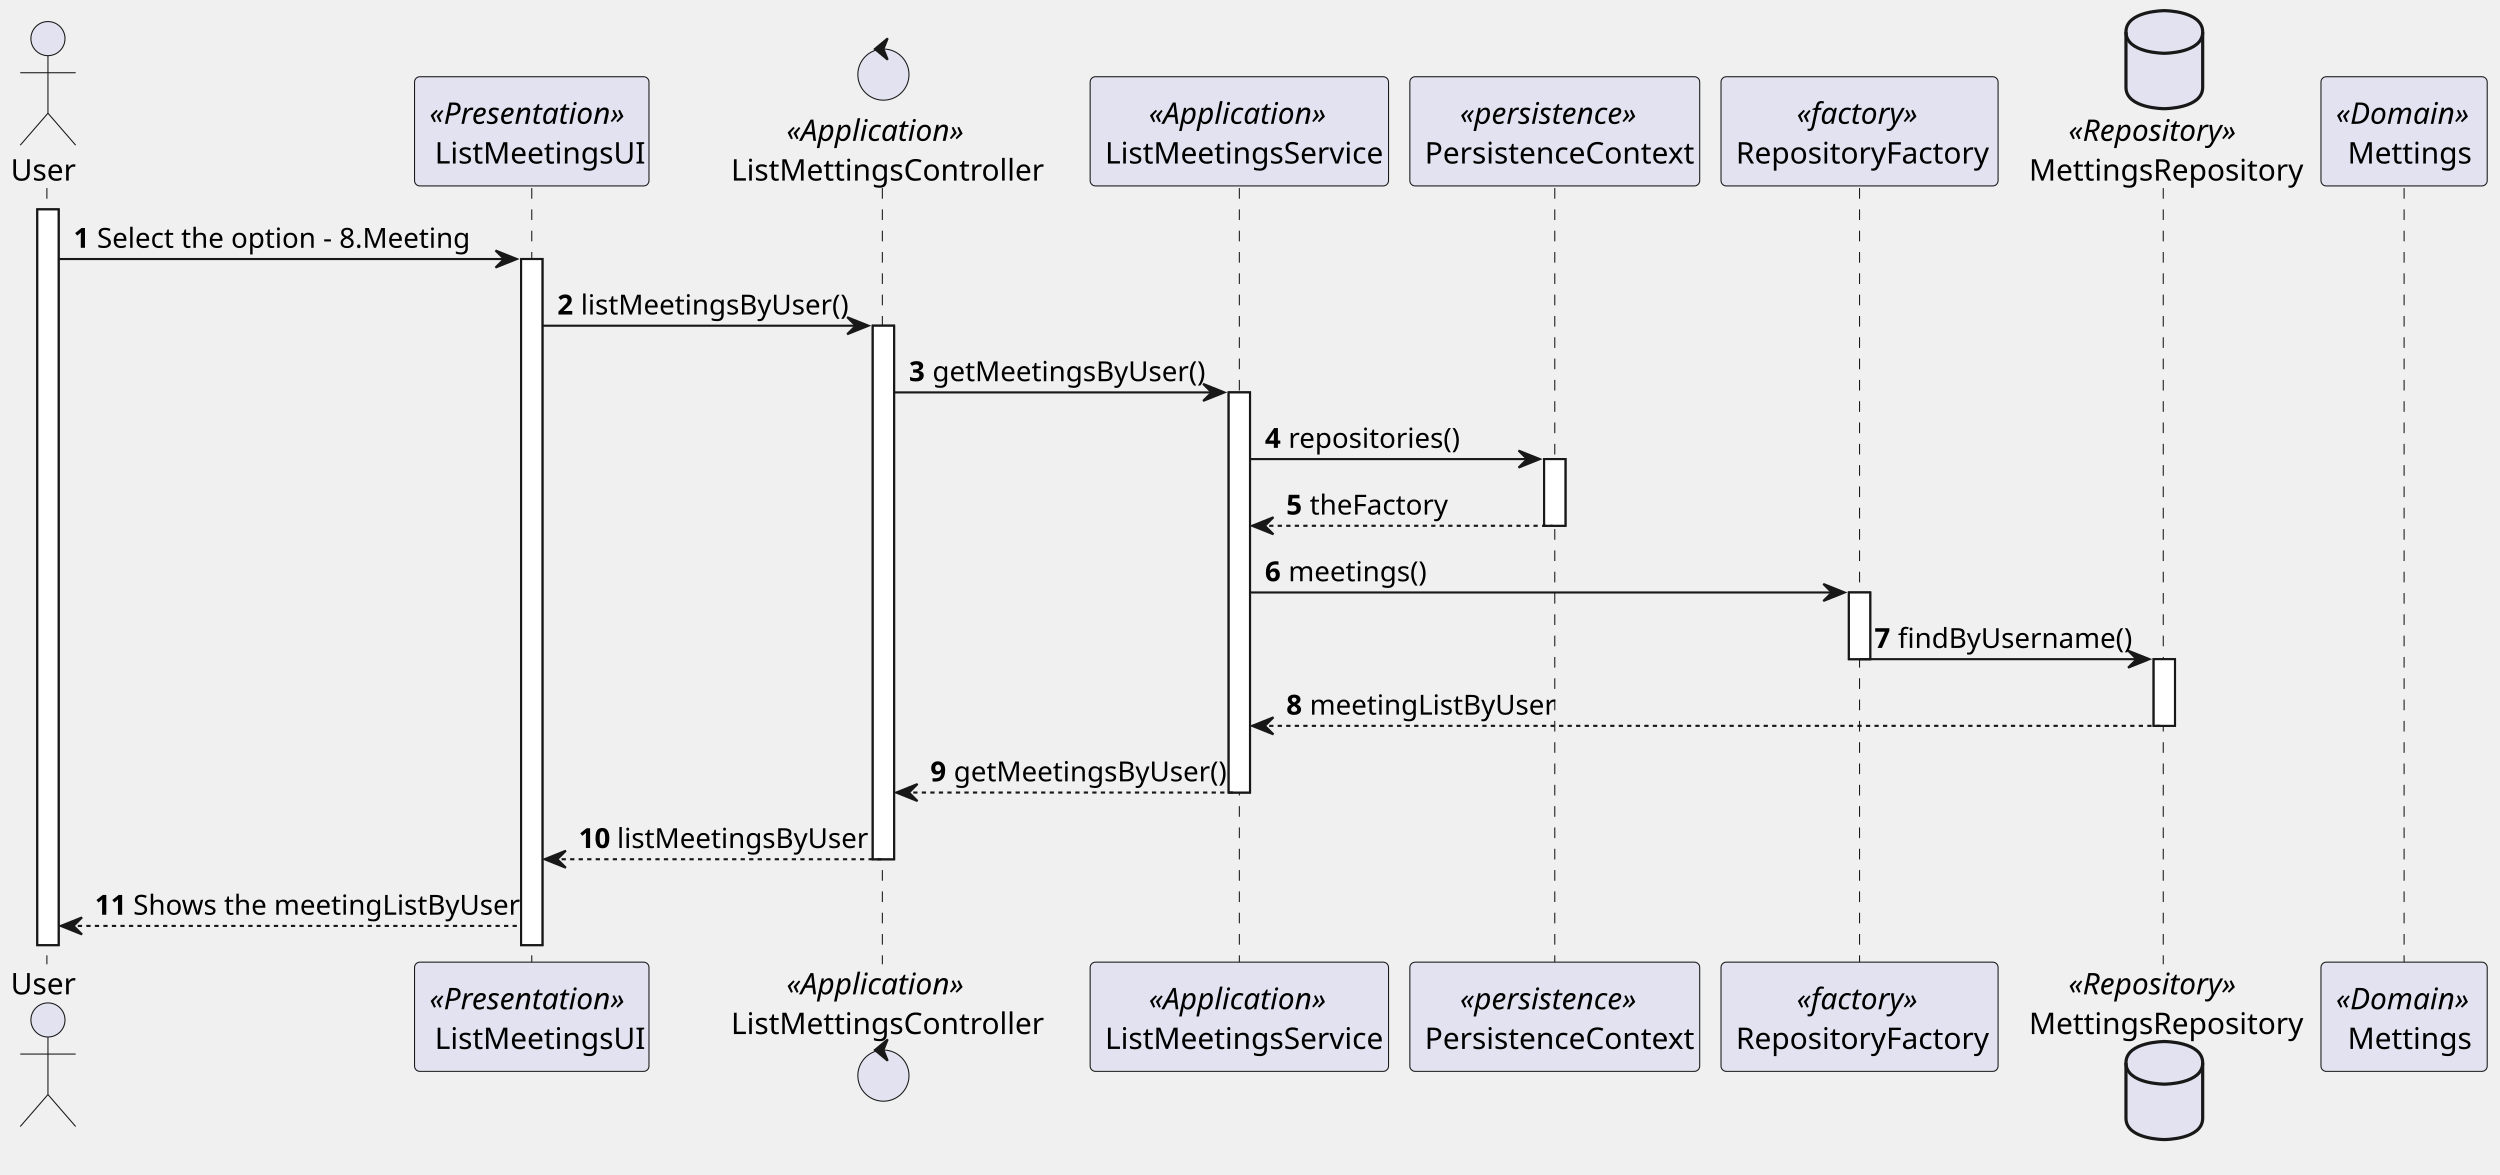
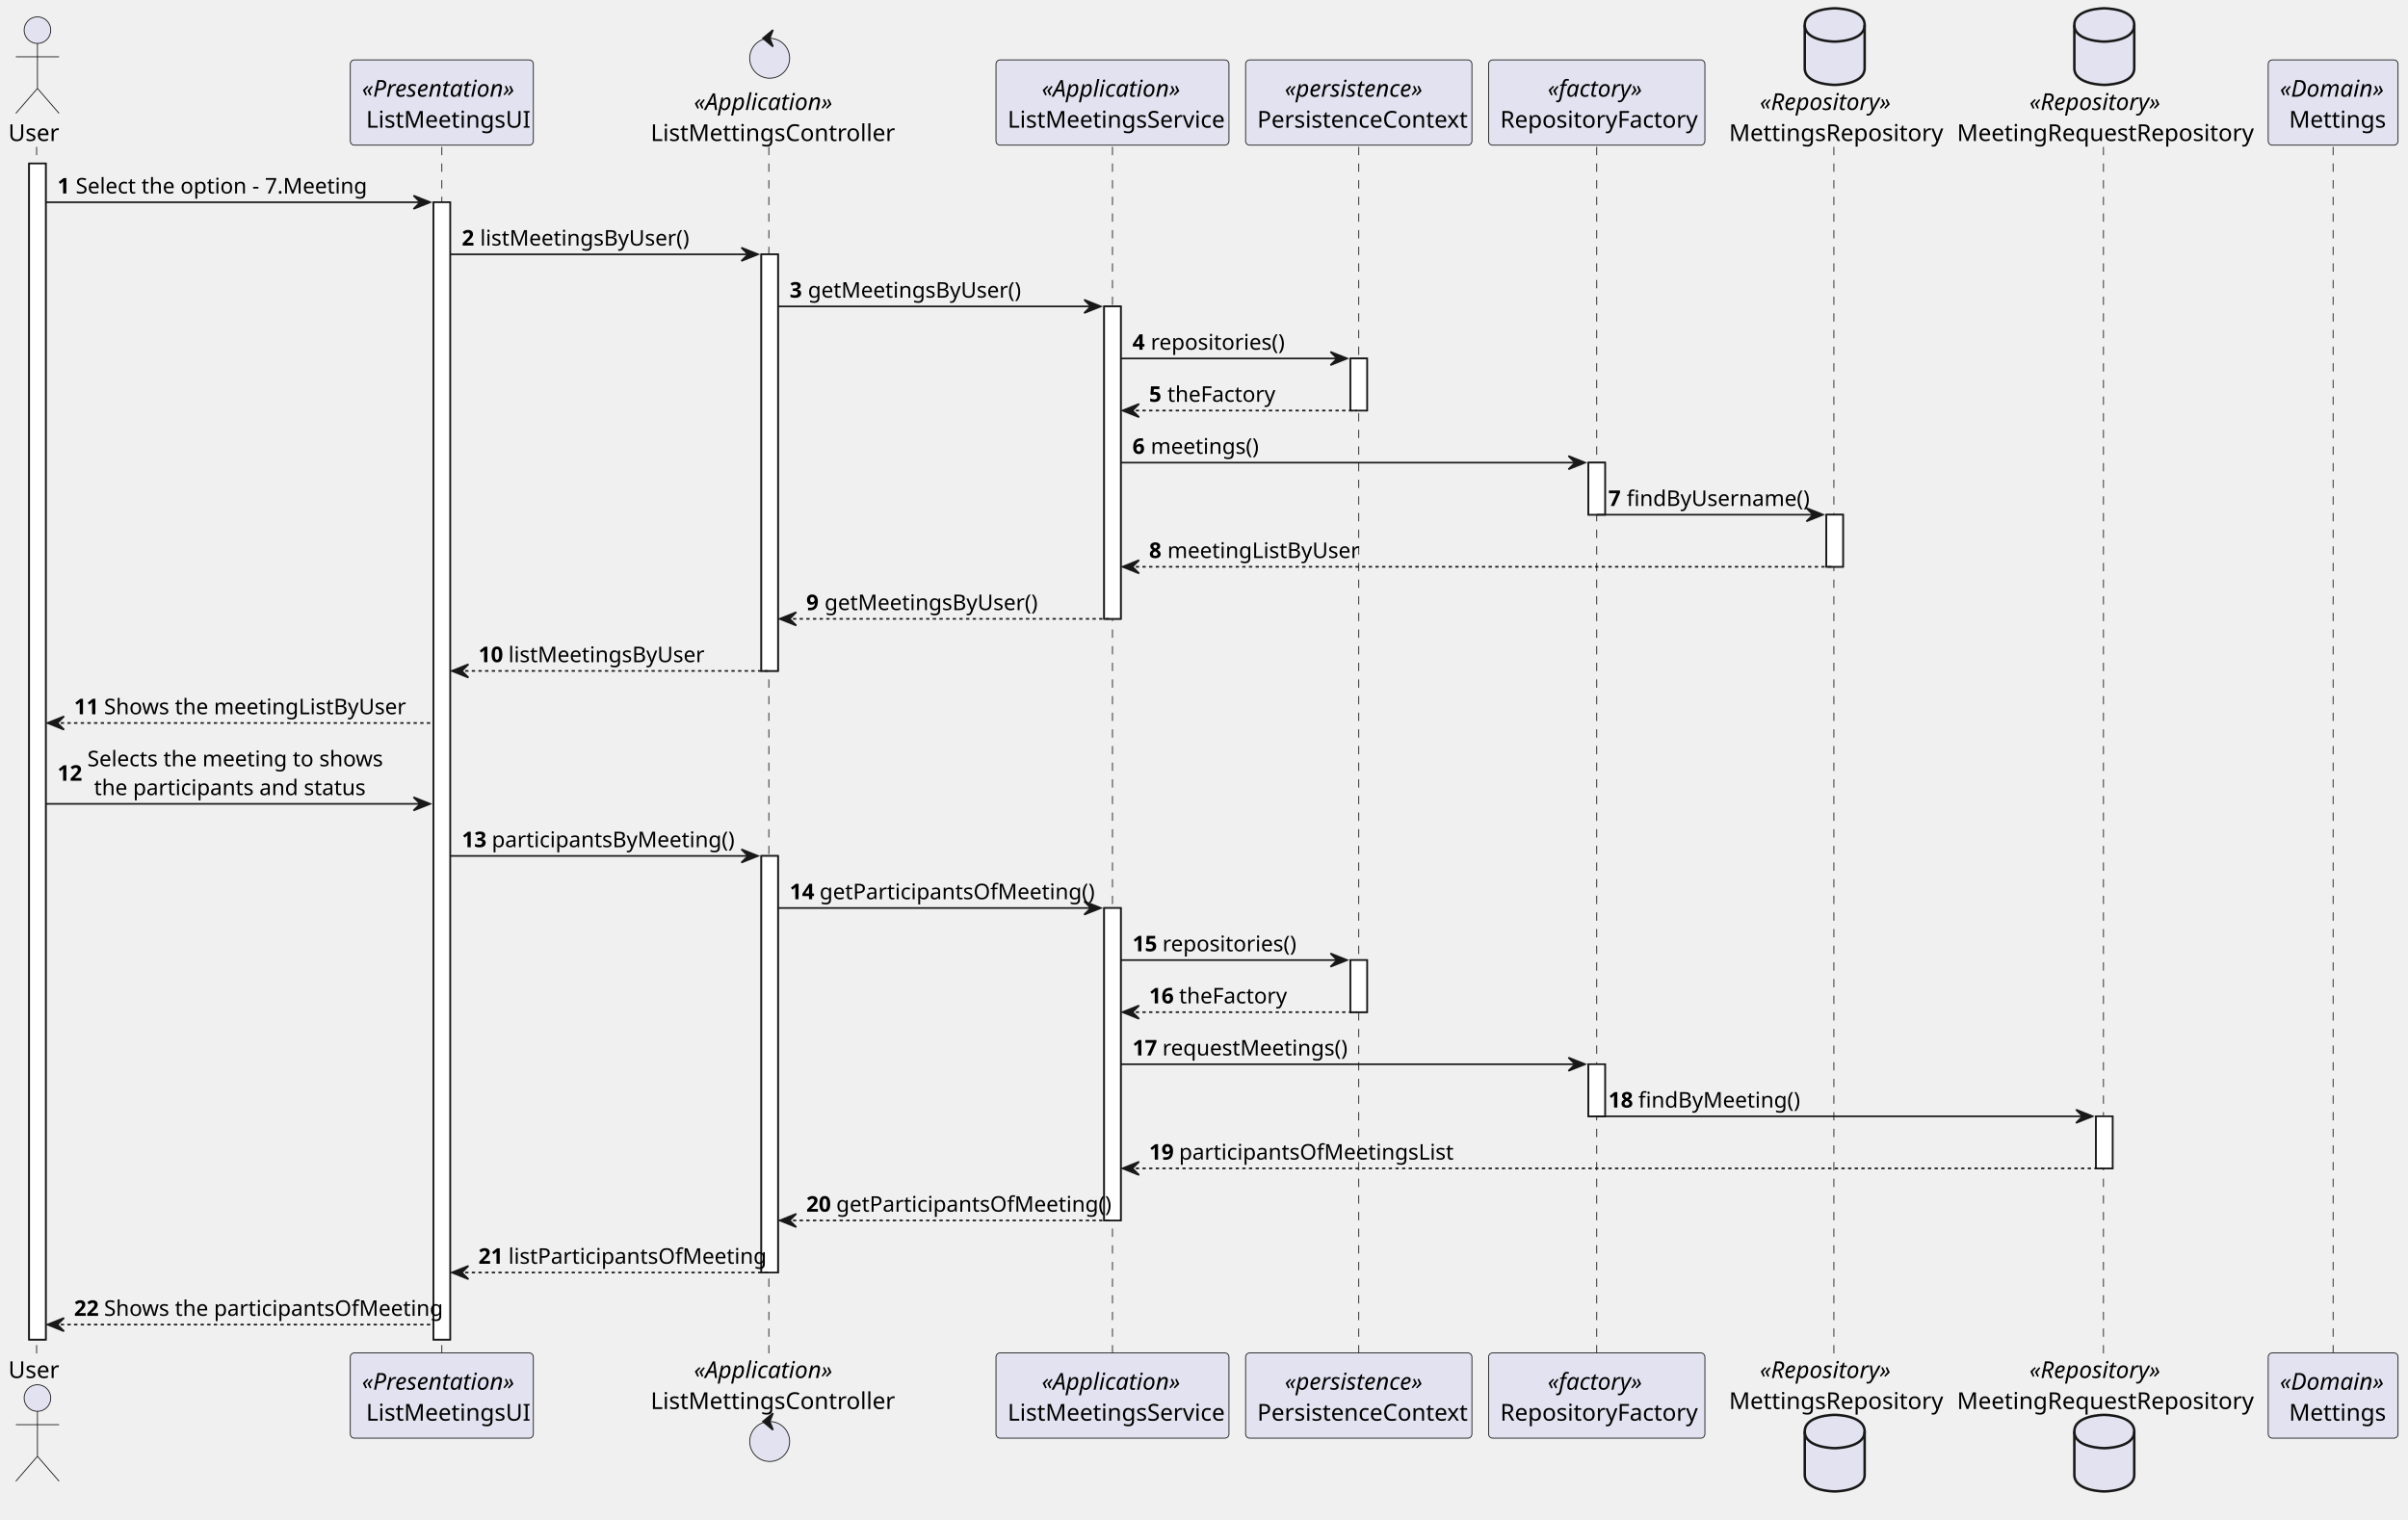
- <svg xmlns="http://www.w3.org/2000/svg" contentStyleType="text/css" height="551px" preserveAspectRatio="none" style="width:1173px;height:551px;background:#FFFFFF;" version="1.1" viewBox="0 0 1173 551" width="1173px" zoomAndPan="magnify">
+ <svg xmlns="http://www.w3.org/2000/svg" contentStyleType="text/css" height="913px" preserveAspectRatio="none" style="width:1447px;height:913px;background:#FFFFFF;" version="1.1" viewBox="0 0 1447 913" width="1447px" zoomAndPan="magnify">
  <defs />
  <g>
-     <rect fill="#FFFFFF" height="345.201" style="stroke:#181818;stroke-width:1.0;" width="10" x="17.5" y="98.242" />
-     <rect fill="#FFFFFF" height="321.91" style="stroke:#181818;stroke-width:1.0;" width="10" x="244.5" y="121.533" />
-     <rect fill="#FFFFFF" height="250.328" style="stroke:#181818;stroke-width:1.0;" width="10" x="409.5" y="152.824" />
-     <rect fill="#FFFFFF" height="187.746" style="stroke:#181818;stroke-width:1.0;" width="10" x="576.5" y="184.115" />
-     <rect fill="#FFFFFF" height="31.291" style="stroke:#181818;stroke-width:1.0;" width="10" x="724.5" y="215.406" />
-     <rect fill="#FFFFFF" height="31.291" style="stroke:#181818;stroke-width:1.0;" width="10" x="867.5" y="277.988" />
-     <rect fill="#FFFFFF" height="31.291" style="stroke:#181818;stroke-width:1.0;" width="10" x="1010.5" y="309.279" />
-     <line style="stroke:#181818;stroke-width:0.5;stroke-dasharray:5.0,5.0;" x1="22" x2="22" y1="88.242" y2="452.443" />
-     <line style="stroke:#181818;stroke-width:0.5;stroke-dasharray:5.0,5.0;" x1="249.5" x2="249.5" y1="88.242" y2="452.443" />
-     <line style="stroke:#181818;stroke-width:0.5;stroke-dasharray:5.0,5.0;" x1="414" x2="414" y1="88.242" y2="452.443" />
-     <line style="stroke:#181818;stroke-width:0.5;stroke-dasharray:5.0,5.0;" x1="581.5" x2="581.5" y1="88.242" y2="452.443" />
-     <line style="stroke:#181818;stroke-width:0.5;stroke-dasharray:5.0,5.0;" x1="729.5" x2="729.5" y1="88.242" y2="452.443" />
-     <line style="stroke:#181818;stroke-width:0.5;stroke-dasharray:5.0,5.0;" x1="872.5" x2="872.5" y1="88.242" y2="452.443" />
-     <line style="stroke:#181818;stroke-width:0.5;stroke-dasharray:5.0,5.0;" x1="1015" x2="1015" y1="88.242" y2="452.443" />
-     <line style="stroke:#181818;stroke-width:0.5;stroke-dasharray:5.0,5.0;" x1="1128" x2="1128" y1="88.242" y2="452.443" />
+     <rect fill="#FFFFFF" height="706.693" style="stroke:#181818;stroke-width:1.0;" width="10" x="17.5" y="98.242" />
+     <rect fill="#FFFFFF" height="683.402" style="stroke:#181818;stroke-width:1.0;" width="10" x="260.5" y="121.533" />
+     <rect fill="#FFFFFF" height="250.328" style="stroke:#181818;stroke-width:1.0;" width="10" x="457.5" y="152.824" />
+     <rect fill="#FFFFFF" height="250.328" style="stroke:#181818;stroke-width:1.0;" width="10" x="457.5" y="514.316" />
+     <rect fill="#FFFFFF" height="187.746" style="stroke:#181818;stroke-width:1.0;" width="10" x="663.5" y="184.115" />
+     <rect fill="#FFFFFF" height="187.746" style="stroke:#181818;stroke-width:1.0;" width="10" x="663.5" y="545.607" />
+     <rect fill="#FFFFFF" height="31.291" style="stroke:#181818;stroke-width:1.0;" width="10" x="811.5" y="215.406" />
+     <rect fill="#FFFFFF" height="31.291" style="stroke:#181818;stroke-width:1.0;" width="10" x="811.5" y="576.898" />
+     <rect fill="#FFFFFF" height="31.291" style="stroke:#181818;stroke-width:1.0;" width="10" x="954.5" y="277.988" />
+     <rect fill="#FFFFFF" height="31.291" style="stroke:#181818;stroke-width:1.0;" width="10" x="954.5" y="639.481" />
+     <rect fill="#FFFFFF" height="31.291" style="stroke:#181818;stroke-width:1.0;" width="10" x="1097.5" y="309.279" />
+     <rect fill="#FFFFFF" height="31.291" style="stroke:#181818;stroke-width:1.0;" width="10" x="1259.5" y="670.771" />
+     <line style="stroke:#181818;stroke-width:0.5;stroke-dasharray:5.0,5.0;" x1="22" x2="22" y1="88.242" y2="813.936" />
+     <line style="stroke:#181818;stroke-width:0.5;stroke-dasharray:5.0,5.0;" x1="265.5" x2="265.5" y1="88.242" y2="813.936" />
+     <line style="stroke:#181818;stroke-width:0.5;stroke-dasharray:5.0,5.0;" x1="462" x2="462" y1="88.242" y2="813.936" />
+     <line style="stroke:#181818;stroke-width:0.5;stroke-dasharray:5.0,5.0;" x1="668.5" x2="668.5" y1="88.242" y2="813.936" />
+     <line style="stroke:#181818;stroke-width:0.5;stroke-dasharray:5.0,5.0;" x1="816.5" x2="816.5" y1="88.242" y2="813.936" />
+     <line style="stroke:#181818;stroke-width:0.5;stroke-dasharray:5.0,5.0;" x1="959.5" x2="959.5" y1="88.242" y2="813.936" />
+     <line style="stroke:#181818;stroke-width:0.5;stroke-dasharray:5.0,5.0;" x1="1102" x2="1102" y1="88.242" y2="813.936" />
+     <line style="stroke:#181818;stroke-width:0.5;stroke-dasharray:5.0,5.0;" x1="1264" x2="1264" y1="88.242" y2="813.936" />
+     <line style="stroke:#181818;stroke-width:0.5;stroke-dasharray:5.0,5.0;" x1="1402" x2="1402" y1="88.242" y2="813.936" />
    <text fill="#000000" font-family="sans-serif" font-size="14" lengthAdjust="spacing" textLength="29" x="5" y="84.728">User</text>
    <ellipse cx="22.5" cy="18.121" fill="#E2E2F0" rx="8" ry="8" style="stroke:#181818;stroke-width:0.5;" />
    <path d="M22.5,26.121 L22.5,53.121 M9.5,34.121 L35.5,34.121 M22.5,53.121 L9.5,68.121 M22.5,53.121 L35.5,68.121 " fill="none" style="stroke:#181818;stroke-width:0.5;" />
-     <text fill="#000000" font-family="sans-serif" font-size="14" lengthAdjust="spacing" textLength="29" x="5" y="466.551">User</text>
-     <ellipse cx="22.5" cy="478.565" fill="#E2E2F0" rx="8" ry="8" style="stroke:#181818;stroke-width:0.5;" />
-     <path d="M22.5,486.565 L22.5,513.564 M9.5,494.565 L35.5,494.565 M22.5,513.564 L9.5,528.564 M22.5,513.564 L35.5,528.564 " fill="none" style="stroke:#181818;stroke-width:0.5;" />
-     <rect fill="#E2E2F0" height="51.242" rx="2.5" ry="2.5" style="stroke:#181818;stroke-width:0.5;" width="110" x="194.5" y="36" />
-     <text fill="#000000" font-family="sans-serif" font-size="14" font-style="italic" lengthAdjust="spacing" textLength="96" x="201.5" y="58.107">«Presentation»</text>
-     <text fill="#000000" font-family="sans-serif" font-size="14" lengthAdjust="spacing" textLength="91" x="204" y="76.728">ListMeetingsUI</text>
-     <rect fill="#E2E2F0" height="51.242" rx="2.5" ry="2.5" style="stroke:#181818;stroke-width:0.5;" width="110" x="194.5" y="451.443" />
-     <text fill="#000000" font-family="sans-serif" font-size="14" font-style="italic" lengthAdjust="spacing" textLength="96" x="201.5" y="473.551">«Presentation»</text>
-     <text fill="#000000" font-family="sans-serif" font-size="14" lengthAdjust="spacing" textLength="91" x="204" y="492.172">ListMeetingsUI</text>
-     <text fill="#000000" font-family="sans-serif" font-size="14" font-style="italic" lengthAdjust="spacing" textLength="85" x="369" y="66.107">«Application»</text>
-     <text fill="#000000" font-family="sans-serif" font-size="14" lengthAdjust="spacing" textLength="137" x="343" y="84.728">ListMettingsController</text>
-     <ellipse cx="414.5" cy="35" fill="#E2E2F0" rx="12" ry="12" style="stroke:#181818;stroke-width:0.5;" />
-     <polygon fill="#181818" points="410.5,23,416.5,18,414.5,23,416.5,28,410.5,23" style="stroke:#181818;stroke-width:1.0;" />
-     <text fill="#000000" font-family="sans-serif" font-size="14" font-style="italic" lengthAdjust="spacing" textLength="85" x="369" y="466.551">«Application»</text>
-     <text fill="#000000" font-family="sans-serif" font-size="14" lengthAdjust="spacing" textLength="137" x="343" y="485.172">ListMettingsController</text>
-     <ellipse cx="414.5" cy="504.685" fill="#E2E2F0" rx="12" ry="12" style="stroke:#181818;stroke-width:0.5;" />
-     <polygon fill="#181818" points="410.5,492.685,416.5,487.685,414.5,492.685,416.5,497.685,410.5,492.685" style="stroke:#181818;stroke-width:1.0;" />
-     <rect fill="#E2E2F0" height="51.242" rx="2.5" ry="2.5" style="stroke:#181818;stroke-width:0.5;" width="140" x="511.5" y="36" />
-     <text fill="#000000" font-family="sans-serif" font-size="14" font-style="italic" lengthAdjust="spacing" textLength="85" x="539" y="58.107">«Application»</text>
-     <text fill="#000000" font-family="sans-serif" font-size="14" lengthAdjust="spacing" textLength="126" x="518.5" y="76.728">ListMeetingsService</text>
-     <rect fill="#E2E2F0" height="51.242" rx="2.5" ry="2.5" style="stroke:#181818;stroke-width:0.5;" width="140" x="511.5" y="451.443" />
-     <text fill="#000000" font-family="sans-serif" font-size="14" font-style="italic" lengthAdjust="spacing" textLength="85" x="539" y="473.551">«Application»</text>
-     <text fill="#000000" font-family="sans-serif" font-size="14" lengthAdjust="spacing" textLength="126" x="518.5" y="492.172">ListMeetingsService</text>
-     <rect fill="#E2E2F0" height="51.242" rx="2.5" ry="2.5" style="stroke:#181818;stroke-width:0.5;" width="136" x="661.5" y="36" />
-     <text fill="#000000" font-family="sans-serif" font-size="14" font-style="italic" lengthAdjust="spacing" textLength="89" x="685" y="58.107">«persistence»</text>
-     <text fill="#000000" font-family="sans-serif" font-size="14" lengthAdjust="spacing" textLength="122" x="668.5" y="76.728">PersistenceContext</text>
-     <rect fill="#E2E2F0" height="51.242" rx="2.5" ry="2.5" style="stroke:#181818;stroke-width:0.5;" width="136" x="661.5" y="451.443" />
-     <text fill="#000000" font-family="sans-serif" font-size="14" font-style="italic" lengthAdjust="spacing" textLength="89" x="685" y="473.551">«persistence»</text>
-     <text fill="#000000" font-family="sans-serif" font-size="14" lengthAdjust="spacing" textLength="122" x="668.5" y="492.172">PersistenceContext</text>
-     <rect fill="#E2E2F0" height="51.242" rx="2.5" ry="2.5" style="stroke:#181818;stroke-width:0.5;" width="130" x="807.5" y="36" />
-     <text fill="#000000" font-family="sans-serif" font-size="14" font-style="italic" lengthAdjust="spacing" textLength="59" x="843" y="58.107">«factory»</text>
-     <text fill="#000000" font-family="sans-serif" font-size="14" lengthAdjust="spacing" textLength="116" x="814.5" y="76.728">RepositoryFactory</text>
-     <rect fill="#E2E2F0" height="51.242" rx="2.5" ry="2.5" style="stroke:#181818;stroke-width:0.5;" width="130" x="807.5" y="451.443" />
-     <text fill="#000000" font-family="sans-serif" font-size="14" font-style="italic" lengthAdjust="spacing" textLength="59" x="843" y="473.551">«factory»</text>
-     <text fill="#000000" font-family="sans-serif" font-size="14" lengthAdjust="spacing" textLength="116" x="814.5" y="492.172">RepositoryFactory</text>
-     <text fill="#000000" font-family="sans-serif" font-size="14" font-style="italic" lengthAdjust="spacing" textLength="84" x="970.5" y="66.107">«Repository»</text>
-     <text fill="#000000" font-family="sans-serif" font-size="14" lengthAdjust="spacing" textLength="121" x="952" y="84.728">MettingsRepository</text>
-     <path d="M997.5,15 C997.5,5 1015.5,5 1015.5,5 C1015.5,5 1033.5,5 1033.5,15 L1033.5,41 C1033.5,51 1015.5,51 1015.5,51 C1015.5,51 997.5,51 997.5,41 L997.5,15 " fill="#E2E2F0" style="stroke:#181818;stroke-width:1.5;" />
-     <path d="M997.5,15 C997.5,25 1015.5,25 1015.5,25 C1015.5,25 1033.5,25 1033.5,15 " fill="none" style="stroke:#181818;stroke-width:1.5;" />
-     <text fill="#000000" font-family="sans-serif" font-size="14" font-style="italic" lengthAdjust="spacing" textLength="84" x="970.5" y="466.551">«Repository»</text>
-     <text fill="#000000" font-family="sans-serif" font-size="14" lengthAdjust="spacing" textLength="121" x="952" y="485.172">MettingsRepository</text>
-     <path d="M997.5,498.685 C997.5,488.685 1015.5,488.685 1015.5,488.685 C1015.5,488.685 1033.5,488.685 1033.5,498.685 L1033.5,524.686 C1033.5,534.686 1015.5,534.686 1015.5,534.686 C1015.5,534.686 997.5,534.686 997.5,524.686 L997.5,498.685 " fill="#E2E2F0" style="stroke:#181818;stroke-width:1.5;" />
-     <path d="M997.5,498.685 C997.5,508.685 1015.5,508.685 1015.5,508.685 C1015.5,508.685 1033.5,508.685 1033.5,498.685 " fill="none" style="stroke:#181818;stroke-width:1.5;" />
-     <rect fill="#E2E2F0" height="51.242" rx="2.5" ry="2.5" style="stroke:#181818;stroke-width:0.5;" width="78" x="1089" y="36" />
-     <text fill="#000000" font-family="sans-serif" font-size="14" font-style="italic" lengthAdjust="spacing" textLength="64" x="1096" y="58.107">«Domain»</text>
-     <text fill="#000000" font-family="sans-serif" font-size="14" lengthAdjust="spacing" textLength="53" x="1101.5" y="76.728">Mettings</text>
-     <rect fill="#E2E2F0" height="51.242" rx="2.5" ry="2.5" style="stroke:#181818;stroke-width:0.5;" width="78" x="1089" y="451.443" />
-     <text fill="#000000" font-family="sans-serif" font-size="14" font-style="italic" lengthAdjust="spacing" textLength="64" x="1096" y="473.551">«Domain»</text>
-     <text fill="#000000" font-family="sans-serif" font-size="14" lengthAdjust="spacing" textLength="53" x="1101.5" y="492.172">Mettings</text>
-     <rect fill="#FFFFFF" height="345.201" style="stroke:#181818;stroke-width:1.0;" width="10" x="17.5" y="98.242" />
-     <rect fill="#FFFFFF" height="321.91" style="stroke:#181818;stroke-width:1.0;" width="10" x="244.5" y="121.533" />
-     <rect fill="#FFFFFF" height="250.328" style="stroke:#181818;stroke-width:1.0;" width="10" x="409.5" y="152.824" />
-     <rect fill="#FFFFFF" height="187.746" style="stroke:#181818;stroke-width:1.0;" width="10" x="576.5" y="184.115" />
-     <rect fill="#FFFFFF" height="31.291" style="stroke:#181818;stroke-width:1.0;" width="10" x="724.5" y="215.406" />
-     <rect fill="#FFFFFF" height="31.291" style="stroke:#181818;stroke-width:1.0;" width="10" x="867.5" y="277.988" />
-     <rect fill="#FFFFFF" height="31.291" style="stroke:#181818;stroke-width:1.0;" width="10" x="1010.5" y="309.279" />
-     <polygon fill="#181818" points="232.5,117.533,242.5,121.533,232.5,125.533,236.5,121.533" style="stroke:#181818;stroke-width:1.0;" />
-     <line style="stroke:#181818;stroke-width:1.0;" x1="27.5" x2="238.5" y1="121.533" y2="121.533" />
+     <text fill="#000000" font-family="sans-serif" font-size="14" lengthAdjust="spacing" textLength="29" x="5" y="828.043">User</text>
+     <ellipse cx="22.5" cy="840.057" fill="#E2E2F0" rx="8" ry="8" style="stroke:#181818;stroke-width:0.5;" />
+     <path d="M22.5,848.057 L22.5,875.057 M9.5,856.057 L35.5,856.057 M22.5,875.057 L9.5,890.057 M22.5,875.057 L35.5,890.057 " fill="none" style="stroke:#181818;stroke-width:0.5;" />
+     <rect fill="#E2E2F0" height="51.242" rx="2.5" ry="2.5" style="stroke:#181818;stroke-width:0.5;" width="110" x="210.5" y="36" />
+     <text fill="#000000" font-family="sans-serif" font-size="14" font-style="italic" lengthAdjust="spacing" textLength="96" x="217.5" y="58.107">«Presentation»</text>
+     <text fill="#000000" font-family="sans-serif" font-size="14" lengthAdjust="spacing" textLength="91" x="220" y="76.728">ListMeetingsUI</text>
+     <rect fill="#E2E2F0" height="51.242" rx="2.5" ry="2.5" style="stroke:#181818;stroke-width:0.5;" width="110" x="210.5" y="812.936" />
+     <text fill="#000000" font-family="sans-serif" font-size="14" font-style="italic" lengthAdjust="spacing" textLength="96" x="217.5" y="835.043">«Presentation»</text>
+     <text fill="#000000" font-family="sans-serif" font-size="14" lengthAdjust="spacing" textLength="91" x="220" y="853.664">ListMeetingsUI</text>
+     <text fill="#000000" font-family="sans-serif" font-size="14" font-style="italic" lengthAdjust="spacing" textLength="85" x="417" y="66.107">«Application»</text>
+     <text fill="#000000" font-family="sans-serif" font-size="14" lengthAdjust="spacing" textLength="137" x="391" y="84.728">ListMettingsController</text>
+     <ellipse cx="462.5" cy="35" fill="#E2E2F0" rx="12" ry="12" style="stroke:#181818;stroke-width:0.5;" />
+     <polygon fill="#181818" points="458.5,23,464.5,18,462.5,23,464.5,28,458.5,23" style="stroke:#181818;stroke-width:1.0;" />
+     <text fill="#000000" font-family="sans-serif" font-size="14" font-style="italic" lengthAdjust="spacing" textLength="85" x="417" y="828.043">«Application»</text>
+     <text fill="#000000" font-family="sans-serif" font-size="14" lengthAdjust="spacing" textLength="137" x="391" y="846.664">ListMettingsController</text>
+     <ellipse cx="462.5" cy="866.178" fill="#E2E2F0" rx="12" ry="12" style="stroke:#181818;stroke-width:0.5;" />
+     <polygon fill="#181818" points="458.5,854.178,464.5,849.178,462.5,854.178,464.5,859.178,458.5,854.178" style="stroke:#181818;stroke-width:1.0;" />
+     <rect fill="#E2E2F0" height="51.242" rx="2.5" ry="2.5" style="stroke:#181818;stroke-width:0.5;" width="140" x="598.5" y="36" />
+     <text fill="#000000" font-family="sans-serif" font-size="14" font-style="italic" lengthAdjust="spacing" textLength="85" x="626" y="58.107">«Application»</text>
+     <text fill="#000000" font-family="sans-serif" font-size="14" lengthAdjust="spacing" textLength="126" x="605.5" y="76.728">ListMeetingsService</text>
+     <rect fill="#E2E2F0" height="51.242" rx="2.5" ry="2.5" style="stroke:#181818;stroke-width:0.5;" width="140" x="598.5" y="812.936" />
+     <text fill="#000000" font-family="sans-serif" font-size="14" font-style="italic" lengthAdjust="spacing" textLength="85" x="626" y="835.043">«Application»</text>
+     <text fill="#000000" font-family="sans-serif" font-size="14" lengthAdjust="spacing" textLength="126" x="605.5" y="853.664">ListMeetingsService</text>
+     <rect fill="#E2E2F0" height="51.242" rx="2.5" ry="2.5" style="stroke:#181818;stroke-width:0.5;" width="136" x="748.5" y="36" />
+     <text fill="#000000" font-family="sans-serif" font-size="14" font-style="italic" lengthAdjust="spacing" textLength="89" x="772" y="58.107">«persistence»</text>
+     <text fill="#000000" font-family="sans-serif" font-size="14" lengthAdjust="spacing" textLength="122" x="755.5" y="76.728">PersistenceContext</text>
+     <rect fill="#E2E2F0" height="51.242" rx="2.5" ry="2.5" style="stroke:#181818;stroke-width:0.5;" width="136" x="748.5" y="812.936" />
+     <text fill="#000000" font-family="sans-serif" font-size="14" font-style="italic" lengthAdjust="spacing" textLength="89" x="772" y="835.043">«persistence»</text>
+     <text fill="#000000" font-family="sans-serif" font-size="14" lengthAdjust="spacing" textLength="122" x="755.5" y="853.664">PersistenceContext</text>
+     <rect fill="#E2E2F0" height="51.242" rx="2.5" ry="2.5" style="stroke:#181818;stroke-width:0.5;" width="130" x="894.5" y="36" />
+     <text fill="#000000" font-family="sans-serif" font-size="14" font-style="italic" lengthAdjust="spacing" textLength="59" x="930" y="58.107">«factory»</text>
+     <text fill="#000000" font-family="sans-serif" font-size="14" lengthAdjust="spacing" textLength="116" x="901.5" y="76.728">RepositoryFactory</text>
+     <rect fill="#E2E2F0" height="51.242" rx="2.5" ry="2.5" style="stroke:#181818;stroke-width:0.5;" width="130" x="894.5" y="812.936" />
+     <text fill="#000000" font-family="sans-serif" font-size="14" font-style="italic" lengthAdjust="spacing" textLength="59" x="930" y="835.043">«factory»</text>
+     <text fill="#000000" font-family="sans-serif" font-size="14" lengthAdjust="spacing" textLength="116" x="901.5" y="853.664">RepositoryFactory</text>
+     <text fill="#000000" font-family="sans-serif" font-size="14" font-style="italic" lengthAdjust="spacing" textLength="84" x="1057.5" y="66.107">«Repository»</text>
+     <text fill="#000000" font-family="sans-serif" font-size="14" lengthAdjust="spacing" textLength="121" x="1039" y="84.728">MettingsRepository</text>
+     <path d="M1084.5,15 C1084.5,5 1102.5,5 1102.5,5 C1102.5,5 1120.5,5 1120.5,15 L1120.5,41 C1120.5,51 1102.5,51 1102.5,51 C1102.5,51 1084.5,51 1084.5,41 L1084.5,15 " fill="#E2E2F0" style="stroke:#181818;stroke-width:1.5;" />
+     <path d="M1084.5,15 C1084.5,25 1102.5,25 1102.5,25 C1102.5,25 1120.5,25 1120.5,15 " fill="none" style="stroke:#181818;stroke-width:1.5;" />
+     <text fill="#000000" font-family="sans-serif" font-size="14" font-style="italic" lengthAdjust="spacing" textLength="84" x="1057.5" y="828.043">«Repository»</text>
+     <text fill="#000000" font-family="sans-serif" font-size="14" lengthAdjust="spacing" textLength="121" x="1039" y="846.664">MettingsRepository</text>
+     <path d="M1084.5,860.178 C1084.5,850.178 1102.5,850.178 1102.5,850.178 C1102.5,850.178 1120.5,850.178 1120.5,860.178 L1120.5,886.178 C1120.5,896.178 1102.5,896.178 1102.5,896.178 C1102.5,896.178 1084.5,896.178 1084.5,886.178 L1084.5,860.178 " fill="#E2E2F0" style="stroke:#181818;stroke-width:1.5;" />
+     <path d="M1084.5,860.178 C1084.5,870.178 1102.5,870.178 1102.5,870.178 C1102.5,870.178 1120.5,870.178 1120.5,860.178 " fill="none" style="stroke:#181818;stroke-width:1.5;" />
+     <text fill="#000000" font-family="sans-serif" font-size="14" font-style="italic" lengthAdjust="spacing" textLength="84" x="1219.5" y="66.107">«Repository»</text>
+     <text fill="#000000" font-family="sans-serif" font-size="14" lengthAdjust="spacing" textLength="171" x="1176" y="84.728">MeetingRequestRepository</text>
+     <path d="M1246.5,15 C1246.5,5 1264.5,5 1264.5,5 C1264.5,5 1282.5,5 1282.5,15 L1282.5,41 C1282.5,51 1264.5,51 1264.5,51 C1264.5,51 1246.5,51 1246.5,41 L1246.5,15 " fill="#E2E2F0" style="stroke:#181818;stroke-width:1.5;" />
+     <path d="M1246.5,15 C1246.5,25 1264.5,25 1264.5,25 C1264.5,25 1282.5,25 1282.5,15 " fill="none" style="stroke:#181818;stroke-width:1.5;" />
+     <text fill="#000000" font-family="sans-serif" font-size="14" font-style="italic" lengthAdjust="spacing" textLength="84" x="1219.5" y="828.043">«Repository»</text>
+     <text fill="#000000" font-family="sans-serif" font-size="14" lengthAdjust="spacing" textLength="171" x="1176" y="846.664">MeetingRequestRepository</text>
+     <path d="M1246.5,860.178 C1246.5,850.178 1264.5,850.178 1264.5,850.178 C1264.5,850.178 1282.5,850.178 1282.5,860.178 L1282.5,886.178 C1282.5,896.178 1264.5,896.178 1264.5,896.178 C1264.5,896.178 1246.5,896.178 1246.5,886.178 L1246.5,860.178 " fill="#E2E2F0" style="stroke:#181818;stroke-width:1.5;" />
+     <path d="M1246.5,860.178 C1246.5,870.178 1264.5,870.178 1264.5,870.178 C1264.5,870.178 1282.5,870.178 1282.5,860.178 " fill="none" style="stroke:#181818;stroke-width:1.5;" />
+     <rect fill="#E2E2F0" height="51.242" rx="2.5" ry="2.5" style="stroke:#181818;stroke-width:0.5;" width="78" x="1363" y="36" />
+     <text fill="#000000" font-family="sans-serif" font-size="14" font-style="italic" lengthAdjust="spacing" textLength="64" x="1370" y="58.107">«Domain»</text>
+     <text fill="#000000" font-family="sans-serif" font-size="14" lengthAdjust="spacing" textLength="53" x="1375.5" y="76.728">Mettings</text>
+     <rect fill="#E2E2F0" height="51.242" rx="2.5" ry="2.5" style="stroke:#181818;stroke-width:0.5;" width="78" x="1363" y="812.936" />
+     <text fill="#000000" font-family="sans-serif" font-size="14" font-style="italic" lengthAdjust="spacing" textLength="64" x="1370" y="835.043">«Domain»</text>
+     <text fill="#000000" font-family="sans-serif" font-size="14" lengthAdjust="spacing" textLength="53" x="1375.5" y="853.664">Mettings</text>
+     <rect fill="#FFFFFF" height="706.693" style="stroke:#181818;stroke-width:1.0;" width="10" x="17.5" y="98.242" />
+     <rect fill="#FFFFFF" height="683.402" style="stroke:#181818;stroke-width:1.0;" width="10" x="260.5" y="121.533" />
+     <rect fill="#FFFFFF" height="250.328" style="stroke:#181818;stroke-width:1.0;" width="10" x="457.5" y="152.824" />
+     <rect fill="#FFFFFF" height="250.328" style="stroke:#181818;stroke-width:1.0;" width="10" x="457.5" y="514.316" />
+     <rect fill="#FFFFFF" height="187.746" style="stroke:#181818;stroke-width:1.0;" width="10" x="663.5" y="184.115" />
+     <rect fill="#FFFFFF" height="187.746" style="stroke:#181818;stroke-width:1.0;" width="10" x="663.5" y="545.607" />
+     <rect fill="#FFFFFF" height="31.291" style="stroke:#181818;stroke-width:1.0;" width="10" x="811.5" y="215.406" />
+     <rect fill="#FFFFFF" height="31.291" style="stroke:#181818;stroke-width:1.0;" width="10" x="811.5" y="576.898" />
+     <rect fill="#FFFFFF" height="31.291" style="stroke:#181818;stroke-width:1.0;" width="10" x="954.5" y="277.988" />
+     <rect fill="#FFFFFF" height="31.291" style="stroke:#181818;stroke-width:1.0;" width="10" x="954.5" y="639.481" />
+     <rect fill="#FFFFFF" height="31.291" style="stroke:#181818;stroke-width:1.0;" width="10" x="1097.5" y="309.279" />
+     <rect fill="#FFFFFF" height="31.291" style="stroke:#181818;stroke-width:1.0;" width="10" x="1259.5" y="670.771" />
+     <polygon fill="#181818" points="248.5,117.533,258.5,121.533,248.5,125.533,252.5,121.533" style="stroke:#181818;stroke-width:1.0;" />
+     <line style="stroke:#181818;stroke-width:1.0;" x1="27.5" x2="254.5" y1="121.533" y2="121.533" />
    <text fill="#000000" font-family="sans-serif" font-size="13" font-weight="bold" lengthAdjust="spacing" textLength="7" x="34.5" y="116.27">1</text>
-     <text fill="#000000" font-family="sans-serif" font-size="13" lengthAdjust="spacing" textLength="167" x="45.5" y="116.27">Select the option - 8.Meeting</text>
-     <polygon fill="#181818" points="397.5,148.824,407.5,152.824,397.5,156.824,401.5,152.824" style="stroke:#181818;stroke-width:1.0;" />
-     <line style="stroke:#181818;stroke-width:1.0;" x1="254.5" x2="403.5" y1="152.824" y2="152.824" />
-     <text fill="#000000" font-family="sans-serif" font-size="13" font-weight="bold" lengthAdjust="spacing" textLength="7" x="261.5" y="147.561">2</text>
-     <text fill="#000000" font-family="sans-serif" font-size="13" lengthAdjust="spacing" textLength="121" x="272.5" y="147.561">listMeetingsByUser()</text>
-     <polygon fill="#181818" points="564.5,180.115,574.5,184.115,564.5,188.115,568.5,184.115" style="stroke:#181818;stroke-width:1.0;" />
-     <line style="stroke:#181818;stroke-width:1.0;" x1="419.5" x2="570.5" y1="184.115" y2="184.115" />
-     <text fill="#000000" font-family="sans-serif" font-size="13" font-weight="bold" lengthAdjust="spacing" textLength="7" x="426.5" y="178.852">3</text>
-     <text fill="#000000" font-family="sans-serif" font-size="13" lengthAdjust="spacing" textLength="122" x="437.5" y="178.852">getMeetingsByUser()</text>
-     <polygon fill="#181818" points="712.5,211.406,722.5,215.406,712.5,219.406,716.5,215.406" style="stroke:#181818;stroke-width:1.0;" />
-     <line style="stroke:#181818;stroke-width:1.0;" x1="586.5" x2="718.5" y1="215.406" y2="215.406" />
-     <text fill="#000000" font-family="sans-serif" font-size="13" font-weight="bold" lengthAdjust="spacing" textLength="7" x="593.5" y="210.144">4</text>
-     <text fill="#000000" font-family="sans-serif" font-size="13" lengthAdjust="spacing" textLength="75" x="604.5" y="210.144">repositories()</text>
-     <polygon fill="#181818" points="597.5,242.697,587.5,246.697,597.5,250.697,593.5,246.697" style="stroke:#181818;stroke-width:1.0;" />
-     <line style="stroke:#181818;stroke-width:1.0;stroke-dasharray:2.0,2.0;" x1="591.5" x2="728.5" y1="246.697" y2="246.697" />
-     <text fill="#000000" font-family="sans-serif" font-size="13" font-weight="bold" lengthAdjust="spacing" textLength="7" x="603.5" y="241.435">5</text>
-     <text fill="#000000" font-family="sans-serif" font-size="13" lengthAdjust="spacing" textLength="62" x="614.5" y="241.435">theFactory</text>
-     <polygon fill="#181818" points="855.5,273.988,865.5,277.988,855.5,281.988,859.5,277.988" style="stroke:#181818;stroke-width:1.0;" />
-     <line style="stroke:#181818;stroke-width:1.0;" x1="586.5" x2="861.5" y1="277.988" y2="277.988" />
-     <text fill="#000000" font-family="sans-serif" font-size="13" font-weight="bold" lengthAdjust="spacing" textLength="7" x="593.5" y="272.726">6</text>
-     <text fill="#000000" font-family="sans-serif" font-size="13" lengthAdjust="spacing" textLength="61" x="604.5" y="272.726">meetings()</text>
-     <polygon fill="#181818" points="998.5,305.279,1008.5,309.279,998.5,313.279,1002.5,309.279" style="stroke:#181818;stroke-width:1.0;" />
-     <line style="stroke:#181818;stroke-width:1.0;" x1="872.5" x2="1004.5" y1="309.279" y2="309.279" />
-     <text fill="#000000" font-family="sans-serif" font-size="13" font-weight="bold" lengthAdjust="spacing" textLength="7" x="879.5" y="304.017">7</text>
-     <text fill="#000000" font-family="sans-serif" font-size="13" lengthAdjust="spacing" textLength="103" x="890.5" y="304.017">findByUsername()</text>
-     <polygon fill="#181818" points="597.5,336.57,587.5,340.57,597.5,344.57,593.5,340.57" style="stroke:#181818;stroke-width:1.0;" />
-     <line style="stroke:#181818;stroke-width:1.0;stroke-dasharray:2.0,2.0;" x1="591.5" x2="1014.5" y1="340.57" y2="340.57" />
-     <text fill="#000000" font-family="sans-serif" font-size="13" font-weight="bold" lengthAdjust="spacing" textLength="7" x="603.5" y="335.308">8</text>
-     <text fill="#000000" font-family="sans-serif" font-size="13" lengthAdjust="spacing" textLength="110" x="614.5" y="335.308">meetingListByUser</text>
-     <polygon fill="#181818" points="430.5,367.861,420.5,371.861,430.5,375.861,426.5,371.861" style="stroke:#181818;stroke-width:1.0;" />
-     <line style="stroke:#181818;stroke-width:1.0;stroke-dasharray:2.0,2.0;" x1="424.5" x2="580.5" y1="371.861" y2="371.861" />
-     <text fill="#000000" font-family="sans-serif" font-size="13" font-weight="bold" lengthAdjust="spacing" textLength="7" x="436.5" y="366.599">9</text>
-     <text fill="#000000" font-family="sans-serif" font-size="13" lengthAdjust="spacing" textLength="122" x="447.5" y="366.599">getMeetingsByUser()</text>
-     <polygon fill="#181818" points="265.5,399.152,255.5,403.152,265.5,407.152,261.5,403.152" style="stroke:#181818;stroke-width:1.0;" />
-     <line style="stroke:#181818;stroke-width:1.0;stroke-dasharray:2.0,2.0;" x1="259.5" x2="413.5" y1="403.152" y2="403.152" />
-     <text fill="#000000" font-family="sans-serif" font-size="13" font-weight="bold" lengthAdjust="spacing" textLength="14" x="271.5" y="397.89">10</text>
-     <text fill="#000000" font-family="sans-serif" font-size="13" lengthAdjust="spacing" textLength="113" x="289.5" y="397.89">listMeetingsByUser</text>
+     <text fill="#000000" font-family="sans-serif" font-size="13" lengthAdjust="spacing" textLength="167" x="45.5" y="116.27">Select the option - 7.Meeting</text>
+     <polygon fill="#181818" points="445.5,148.824,455.5,152.824,445.5,156.824,449.5,152.824" style="stroke:#181818;stroke-width:1.0;" />
+     <line style="stroke:#181818;stroke-width:1.0;" x1="270.5" x2="451.5" y1="152.824" y2="152.824" />
+     <text fill="#000000" font-family="sans-serif" font-size="13" font-weight="bold" lengthAdjust="spacing" textLength="7" x="277.5" y="147.561">2</text>
+     <text fill="#000000" font-family="sans-serif" font-size="13" lengthAdjust="spacing" textLength="121" x="288.5" y="147.561">listMeetingsByUser()</text>
+     <polygon fill="#181818" points="651.5,180.115,661.5,184.115,651.5,188.115,655.5,184.115" style="stroke:#181818;stroke-width:1.0;" />
+     <line style="stroke:#181818;stroke-width:1.0;" x1="467.5" x2="657.5" y1="184.115" y2="184.115" />
+     <text fill="#000000" font-family="sans-serif" font-size="13" font-weight="bold" lengthAdjust="spacing" textLength="7" x="474.5" y="178.852">3</text>
+     <text fill="#000000" font-family="sans-serif" font-size="13" lengthAdjust="spacing" textLength="122" x="485.5" y="178.852">getMeetingsByUser()</text>
+     <polygon fill="#181818" points="799.5,211.406,809.5,215.406,799.5,219.406,803.5,215.406" style="stroke:#181818;stroke-width:1.0;" />
+     <line style="stroke:#181818;stroke-width:1.0;" x1="673.5" x2="805.5" y1="215.406" y2="215.406" />
+     <text fill="#000000" font-family="sans-serif" font-size="13" font-weight="bold" lengthAdjust="spacing" textLength="7" x="680.5" y="210.144">4</text>
+     <text fill="#000000" font-family="sans-serif" font-size="13" lengthAdjust="spacing" textLength="75" x="691.5" y="210.144">repositories()</text>
+     <polygon fill="#181818" points="684.5,242.697,674.5,246.697,684.5,250.697,680.5,246.697" style="stroke:#181818;stroke-width:1.0;" />
+     <line style="stroke:#181818;stroke-width:1.0;stroke-dasharray:2.0,2.0;" x1="678.5" x2="815.5" y1="246.697" y2="246.697" />
+     <text fill="#000000" font-family="sans-serif" font-size="13" font-weight="bold" lengthAdjust="spacing" textLength="7" x="690.5" y="241.435">5</text>
+     <text fill="#000000" font-family="sans-serif" font-size="13" lengthAdjust="spacing" textLength="62" x="701.5" y="241.435">theFactory</text>
+     <polygon fill="#181818" points="942.5,273.988,952.5,277.988,942.5,281.988,946.5,277.988" style="stroke:#181818;stroke-width:1.0;" />
+     <line style="stroke:#181818;stroke-width:1.0;" x1="673.5" x2="948.5" y1="277.988" y2="277.988" />
+     <text fill="#000000" font-family="sans-serif" font-size="13" font-weight="bold" lengthAdjust="spacing" textLength="7" x="680.5" y="272.726">6</text>
+     <text fill="#000000" font-family="sans-serif" font-size="13" lengthAdjust="spacing" textLength="61" x="691.5" y="272.726">meetings()</text>
+     <polygon fill="#181818" points="1085.5,305.279,1095.5,309.279,1085.5,313.279,1089.5,309.279" style="stroke:#181818;stroke-width:1.0;" />
+     <line style="stroke:#181818;stroke-width:1.0;" x1="959.5" x2="1091.5" y1="309.279" y2="309.279" />
+     <text fill="#000000" font-family="sans-serif" font-size="13" font-weight="bold" lengthAdjust="spacing" textLength="7" x="966.5" y="304.017">7</text>
+     <text fill="#000000" font-family="sans-serif" font-size="13" lengthAdjust="spacing" textLength="103" x="977.5" y="304.017">findByUsername()</text>
+     <polygon fill="#181818" points="684.5,336.57,674.5,340.57,684.5,344.57,680.5,340.57" style="stroke:#181818;stroke-width:1.0;" />
+     <line style="stroke:#181818;stroke-width:1.0;stroke-dasharray:2.0,2.0;" x1="678.5" x2="1101.5" y1="340.57" y2="340.57" />
+     <text fill="#000000" font-family="sans-serif" font-size="13" font-weight="bold" lengthAdjust="spacing" textLength="7" x="690.5" y="335.308">8</text>
+     <text fill="#000000" font-family="sans-serif" font-size="13" lengthAdjust="spacing" textLength="110" x="701.5" y="335.308">meetingListByUser</text>
+     <polygon fill="#181818" points="478.5,367.861,468.5,371.861,478.5,375.861,474.5,371.861" style="stroke:#181818;stroke-width:1.0;" />
+     <line style="stroke:#181818;stroke-width:1.0;stroke-dasharray:2.0,2.0;" x1="472.5" x2="667.5" y1="371.861" y2="371.861" />
+     <text fill="#000000" font-family="sans-serif" font-size="13" font-weight="bold" lengthAdjust="spacing" textLength="7" x="484.5" y="366.599">9</text>
+     <text fill="#000000" font-family="sans-serif" font-size="13" lengthAdjust="spacing" textLength="122" x="495.5" y="366.599">getMeetingsByUser()</text>
+     <polygon fill="#181818" points="281.5,399.152,271.5,403.152,281.5,407.152,277.5,403.152" style="stroke:#181818;stroke-width:1.0;" />
+     <line style="stroke:#181818;stroke-width:1.0;stroke-dasharray:2.0,2.0;" x1="275.5" x2="461.5" y1="403.152" y2="403.152" />
+     <text fill="#000000" font-family="sans-serif" font-size="13" font-weight="bold" lengthAdjust="spacing" textLength="14" x="287.5" y="397.89">10</text>
+     <text fill="#000000" font-family="sans-serif" font-size="13" lengthAdjust="spacing" textLength="113" x="305.5" y="397.89">listMeetingsByUser</text>
    <polygon fill="#181818" points="38.5,430.443,28.5,434.443,38.5,438.443,34.5,434.443" style="stroke:#181818;stroke-width:1.0;" />
-     <line style="stroke:#181818;stroke-width:1.0;stroke-dasharray:2.0,2.0;" x1="32.5" x2="243.5" y1="434.443" y2="434.443" />
+     <line style="stroke:#181818;stroke-width:1.0;stroke-dasharray:2.0,2.0;" x1="32.5" x2="259.5" y1="434.443" y2="434.443" />
    <text fill="#000000" font-family="sans-serif" font-size="13" font-weight="bold" lengthAdjust="spacing" textLength="14" x="44.5" y="429.181">11</text>
    <text fill="#000000" font-family="sans-serif" font-size="13" lengthAdjust="spacing" textLength="175" x="62.5" y="429.181">Shows the meetingListByUser</text>
+     <polygon fill="#181818" points="248.5,479.025,258.5,483.025,248.5,487.025,252.5,483.025" style="stroke:#181818;stroke-width:1.0;" />
+     <line style="stroke:#181818;stroke-width:1.0;" x1="27.5" x2="254.5" y1="483.025" y2="483.025" />
+     <text fill="#000000" font-family="sans-serif" font-size="13" font-weight="bold" lengthAdjust="spacing" textLength="14" x="34.5" y="469.117">12</text>
+     <text fill="#000000" font-family="sans-serif" font-size="13" lengthAdjust="spacing" textLength="172" x="52.5" y="460.472">Selects the meeting to shows</text>
+     <text fill="#000000" font-family="sans-serif" font-size="13" lengthAdjust="spacing" textLength="154" x="56.5" y="477.763">the participants and status</text>
+     <polygon fill="#181818" points="445.5,510.316,455.5,514.316,445.5,518.316,449.5,514.316" style="stroke:#181818;stroke-width:1.0;" />
+     <line style="stroke:#181818;stroke-width:1.0;" x1="270.5" x2="451.5" y1="514.316" y2="514.316" />
+     <text fill="#000000" font-family="sans-serif" font-size="13" font-weight="bold" lengthAdjust="spacing" textLength="14" x="277.5" y="509.054">13</text>
+     <text fill="#000000" font-family="sans-serif" font-size="13" lengthAdjust="spacing" textLength="137" x="295.5" y="509.054">participantsByMeeting()</text>
+     <polygon fill="#181818" points="651.5,541.607,661.5,545.607,651.5,549.607,655.5,545.607" style="stroke:#181818;stroke-width:1.0;" />
+     <line style="stroke:#181818;stroke-width:1.0;" x1="467.5" x2="657.5" y1="545.607" y2="545.607" />
+     <text fill="#000000" font-family="sans-serif" font-size="13" font-weight="bold" lengthAdjust="spacing" textLength="14" x="474.5" y="540.345">14</text>
+     <text fill="#000000" font-family="sans-serif" font-size="13" lengthAdjust="spacing" textLength="154" x="492.5" y="540.345">getParticipantsOfMeeting()</text>
+     <polygon fill="#181818" points="799.5,572.898,809.5,576.898,799.5,580.898,803.5,576.898" style="stroke:#181818;stroke-width:1.0;" />
+     <line style="stroke:#181818;stroke-width:1.0;" x1="673.5" x2="805.5" y1="576.898" y2="576.898" />
+     <text fill="#000000" font-family="sans-serif" font-size="13" font-weight="bold" lengthAdjust="spacing" textLength="14" x="680.5" y="571.636">15</text>
+     <text fill="#000000" font-family="sans-serif" font-size="13" lengthAdjust="spacing" textLength="75" x="698.5" y="571.636">repositories()</text>
+     <polygon fill="#181818" points="684.5,604.189,674.5,608.189,684.5,612.189,680.5,608.189" style="stroke:#181818;stroke-width:1.0;" />
+     <line style="stroke:#181818;stroke-width:1.0;stroke-dasharray:2.0,2.0;" x1="678.5" x2="815.5" y1="608.189" y2="608.189" />
+     <text fill="#000000" font-family="sans-serif" font-size="13" font-weight="bold" lengthAdjust="spacing" textLength="14" x="690.5" y="602.927">16</text>
+     <text fill="#000000" font-family="sans-serif" font-size="13" lengthAdjust="spacing" textLength="62" x="708.5" y="602.927">theFactory</text>
+     <polygon fill="#181818" points="942.5,635.481,952.5,639.481,942.5,643.481,946.5,639.481" style="stroke:#181818;stroke-width:1.0;" />
+     <line style="stroke:#181818;stroke-width:1.0;" x1="673.5" x2="948.5" y1="639.481" y2="639.481" />
+     <text fill="#000000" font-family="sans-serif" font-size="13" font-weight="bold" lengthAdjust="spacing" textLength="14" x="680.5" y="634.218">17</text>
+     <text fill="#000000" font-family="sans-serif" font-size="13" lengthAdjust="spacing" textLength="104" x="698.5" y="634.218">requestMeetings()</text>
+     <polygon fill="#181818" points="1247.5,666.771,1257.5,670.771,1247.5,674.771,1251.5,670.771" style="stroke:#181818;stroke-width:1.0;" />
+     <line style="stroke:#181818;stroke-width:1.0;" x1="959.5" x2="1253.5" y1="670.771" y2="670.771" />
+     <text fill="#000000" font-family="sans-serif" font-size="13" font-weight="bold" lengthAdjust="spacing" textLength="14" x="966.5" y="665.509">18</text>
+     <text fill="#000000" font-family="sans-serif" font-size="13" lengthAdjust="spacing" textLength="90" x="984.5" y="665.509">findByMeeting()</text>
+     <polygon fill="#181818" points="684.5,698.062,674.5,702.062,684.5,706.062,680.5,702.062" style="stroke:#181818;stroke-width:1.0;" />
+     <line style="stroke:#181818;stroke-width:1.0;stroke-dasharray:2.0,2.0;" x1="678.5" x2="1263.5" y1="702.062" y2="702.062" />
+     <text fill="#000000" font-family="sans-serif" font-size="13" font-weight="bold" lengthAdjust="spacing" textLength="14" x="690.5" y="696.8">19</text>
+     <text fill="#000000" font-family="sans-serif" font-size="13" lengthAdjust="spacing" textLength="154" x="708.5" y="696.8">participantsOfMeetingsList</text>
+     <polygon fill="#181818" points="478.5,729.354,468.5,733.354,478.5,737.354,474.5,733.354" style="stroke:#181818;stroke-width:1.0;" />
+     <line style="stroke:#181818;stroke-width:1.0;stroke-dasharray:2.0,2.0;" x1="472.5" x2="667.5" y1="733.354" y2="733.354" />
+     <text fill="#000000" font-family="sans-serif" font-size="13" font-weight="bold" lengthAdjust="spacing" textLength="14" x="484.5" y="728.091">20</text>
+     <text fill="#000000" font-family="sans-serif" font-size="13" lengthAdjust="spacing" textLength="154" x="502.5" y="728.091">getParticipantsOfMeeting()</text>
+     <polygon fill="#181818" points="281.5,760.644,271.5,764.644,281.5,768.644,277.5,764.644" style="stroke:#181818;stroke-width:1.0;" />
+     <line style="stroke:#181818;stroke-width:1.0;stroke-dasharray:2.0,2.0;" x1="275.5" x2="461.5" y1="764.644" y2="764.644" />
+     <text fill="#000000" font-family="sans-serif" font-size="13" font-weight="bold" lengthAdjust="spacing" textLength="14" x="287.5" y="759.382">21</text>
+     <text fill="#000000" font-family="sans-serif" font-size="13" lengthAdjust="spacing" textLength="145" x="305.5" y="759.382">listParticipantsOfMeeting</text>
+     <polygon fill="#181818" points="38.5,791.936,28.5,795.936,38.5,799.936,34.5,795.936" style="stroke:#181818;stroke-width:1.0;" />
+     <line style="stroke:#181818;stroke-width:1.0;stroke-dasharray:2.0,2.0;" x1="32.5" x2="259.5" y1="795.936" y2="795.936" />
+     <text fill="#000000" font-family="sans-serif" font-size="13" font-weight="bold" lengthAdjust="spacing" textLength="14" x="44.5" y="790.673">22</text>
+     <text fill="#000000" font-family="sans-serif" font-size="13" lengthAdjust="spacing" textLength="191" x="62.5" y="790.673">Shows the participantsOfMeeting</text>
  </g>
</svg>
